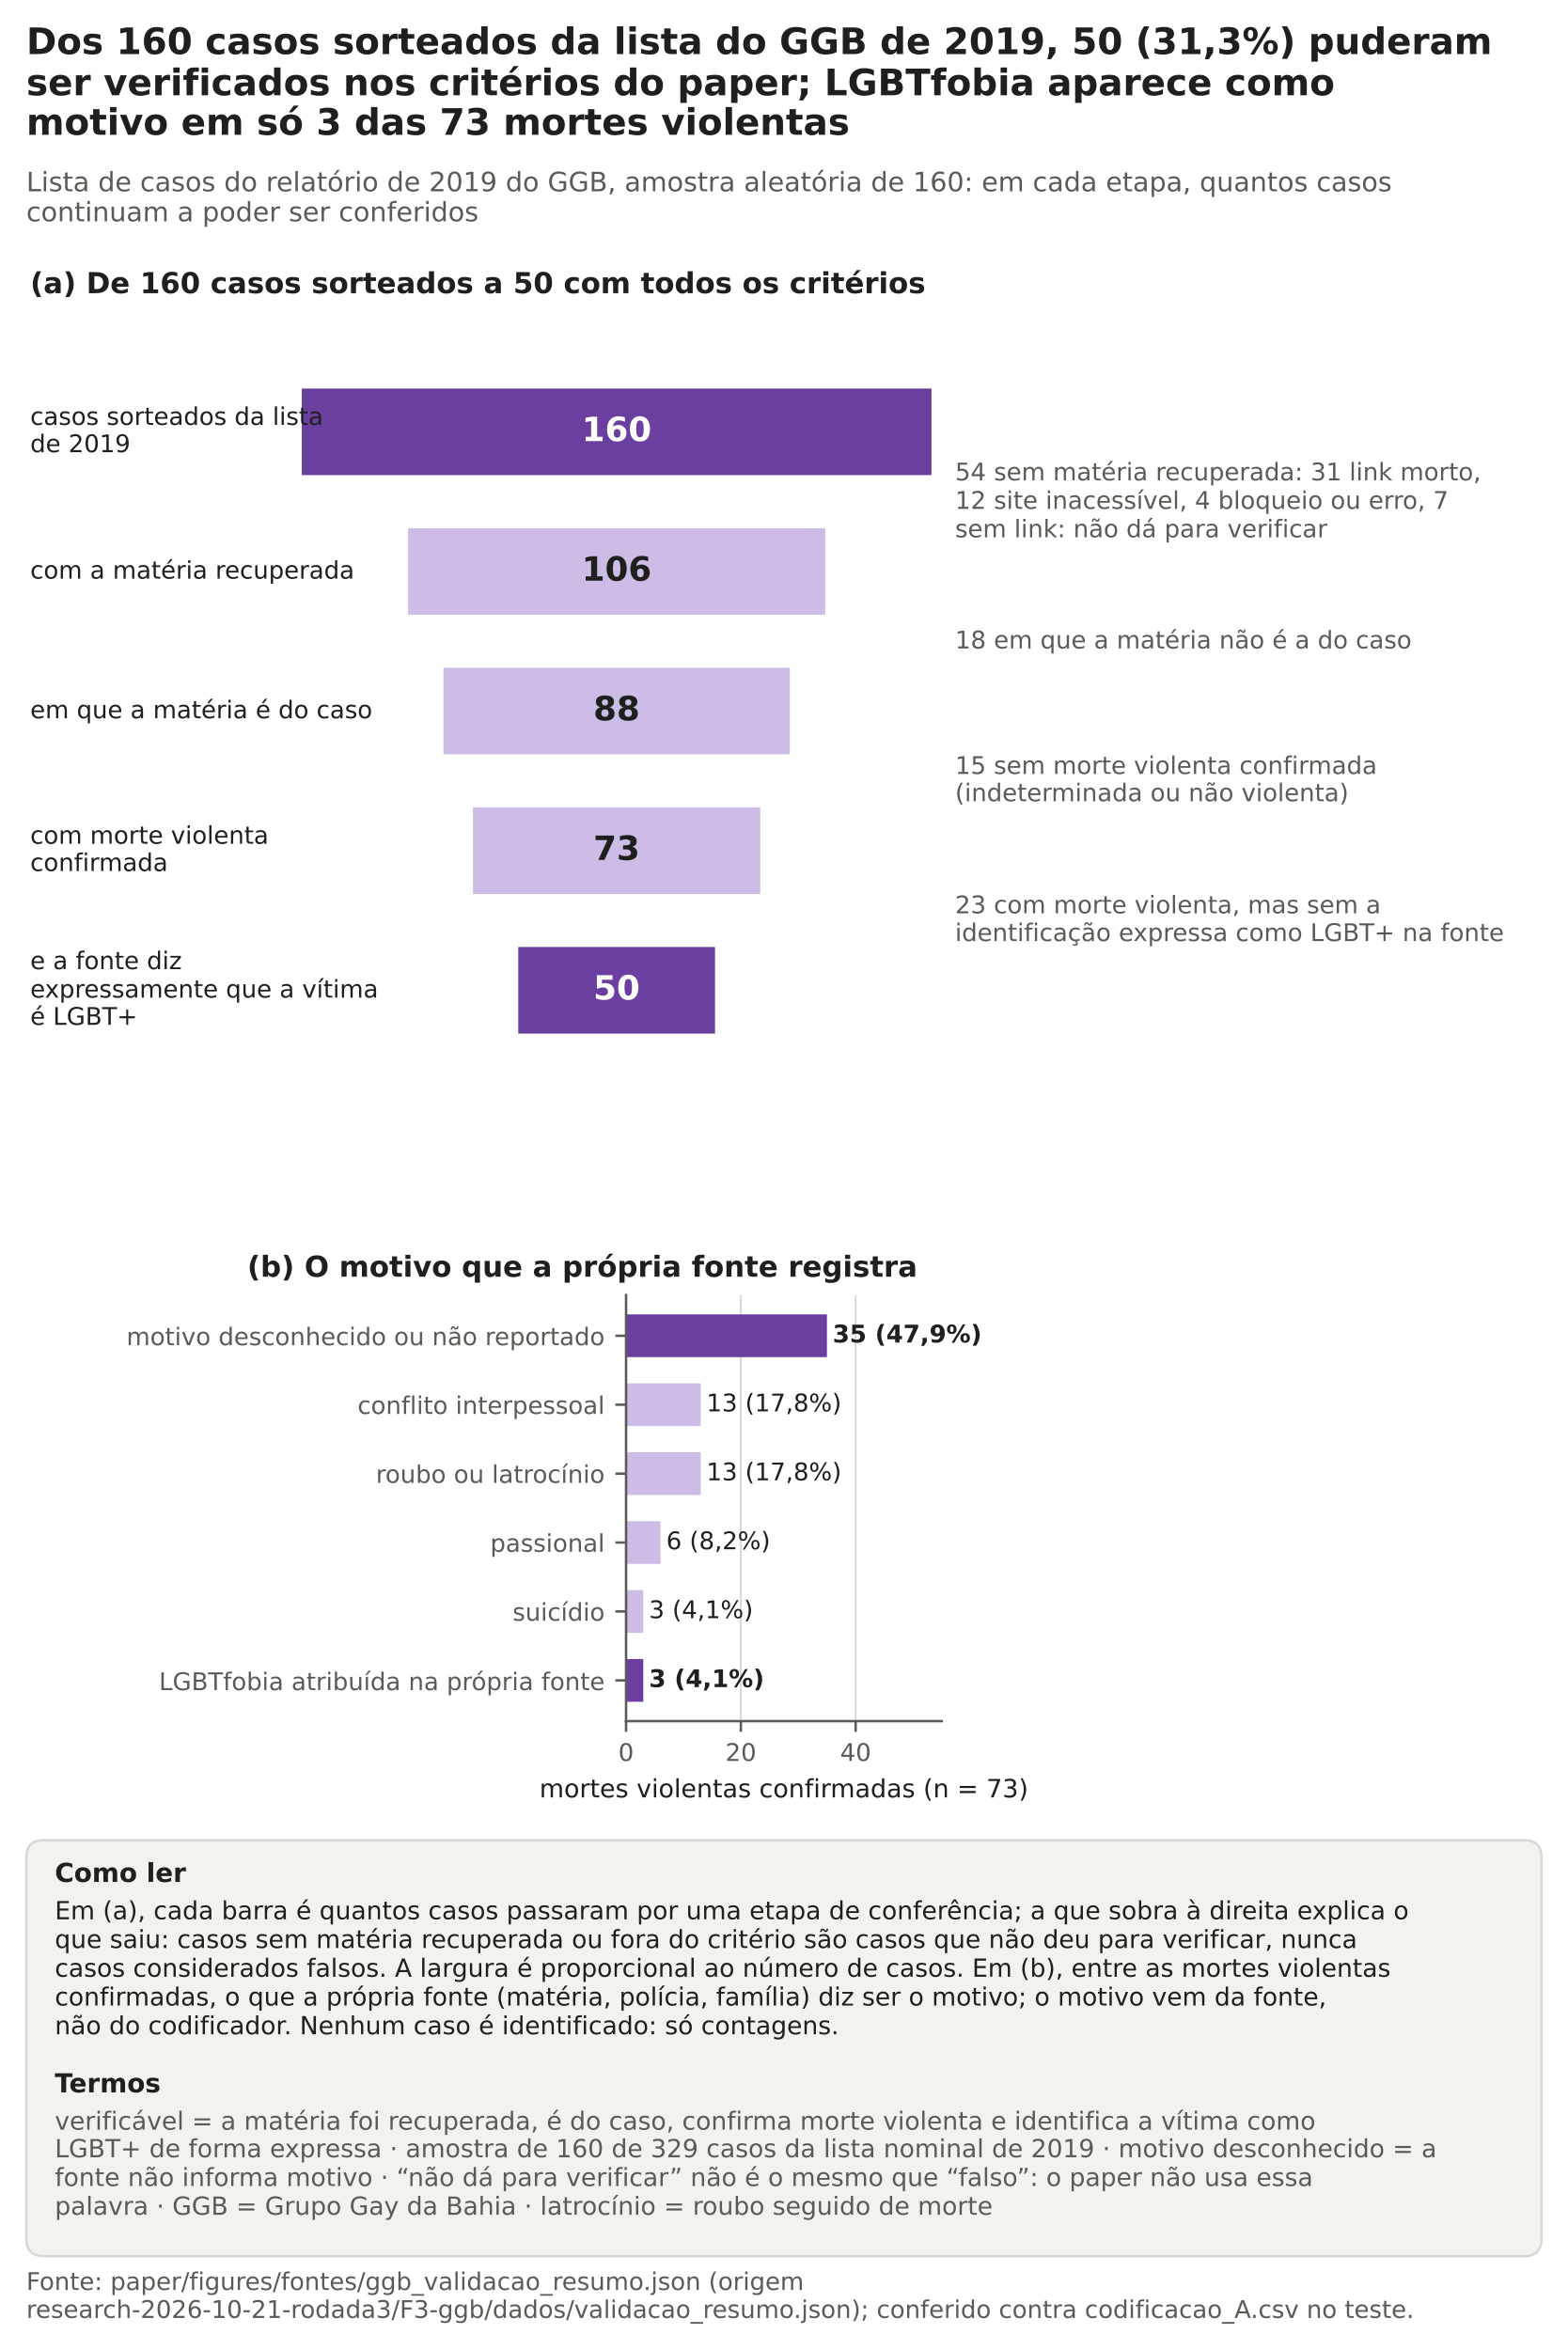
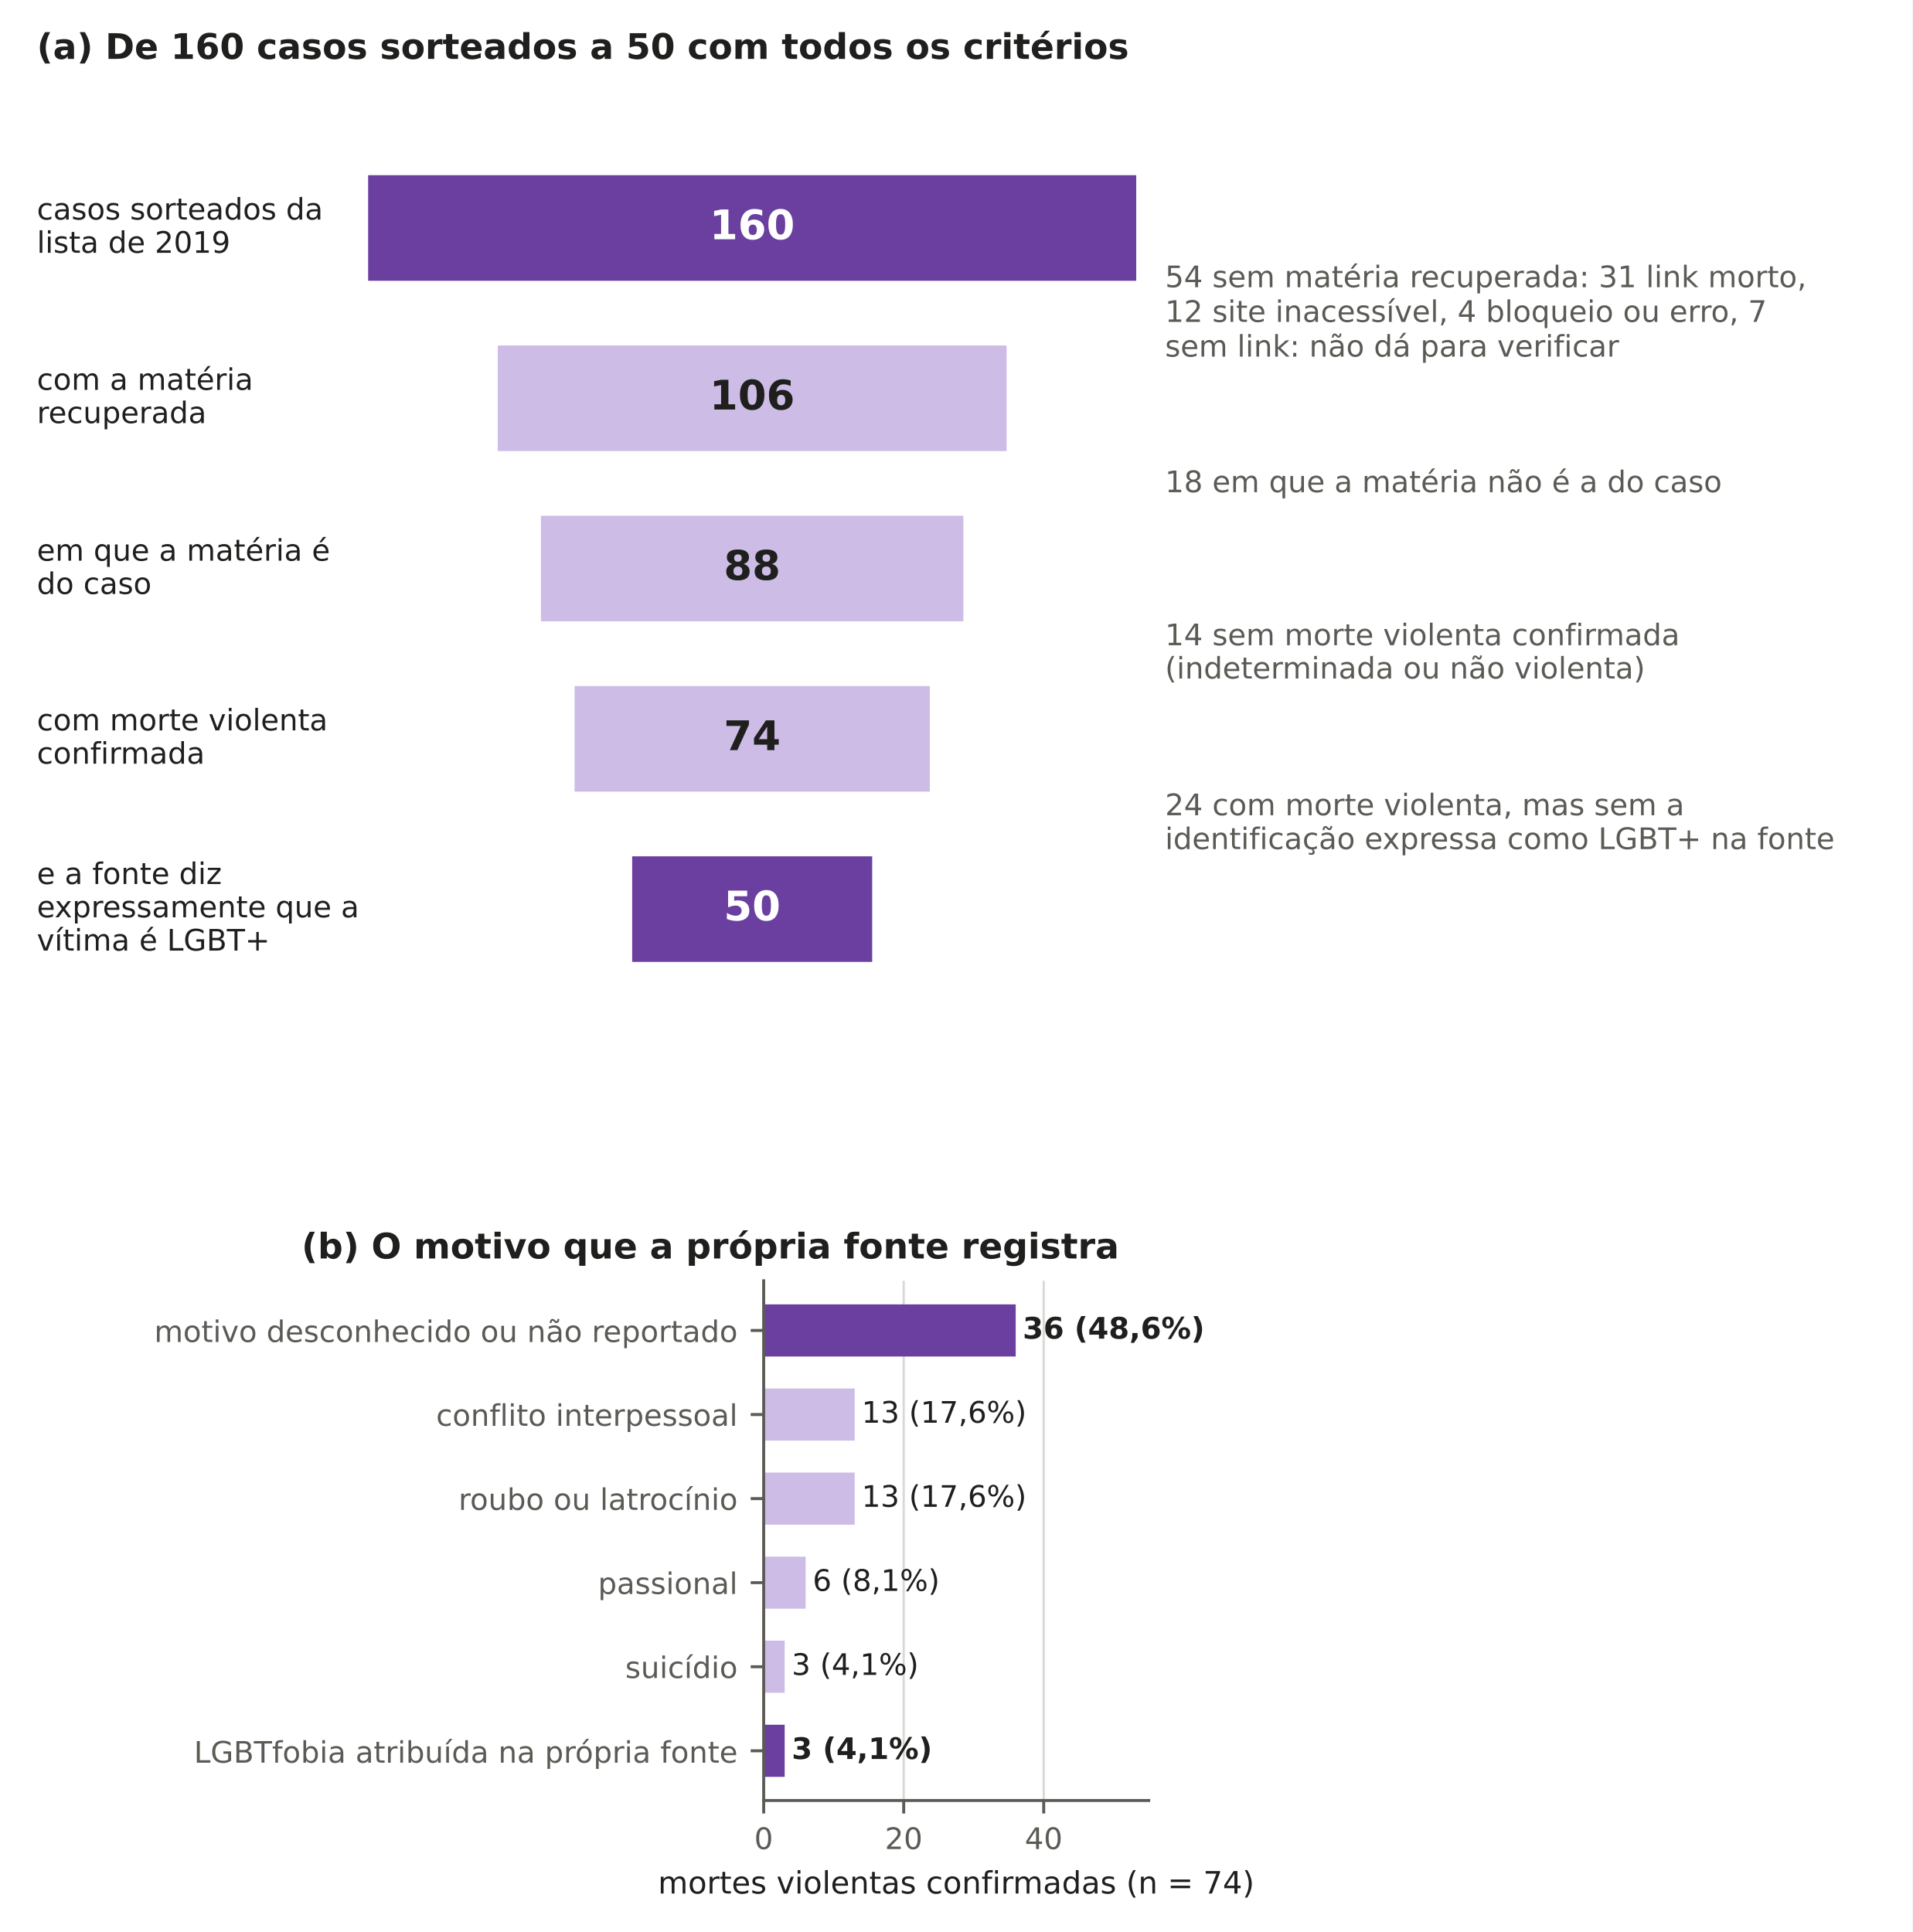
- <svg xmlns="http://www.w3.org/2000/svg" xmlns:xlink="http://www.w3.org/1999/xlink" width="514.944pt" height="771.9pt" viewBox="0 0 514.944 771.9" version="1.1">
+ <svg xmlns="http://www.w3.org/2000/svg" xmlns:xlink="http://www.w3.org/1999/xlink" width="514.944pt" height="520.308pt" viewBox="0 0 514.944 520.308" version="1.1">
  <defs>
    <style type="text/css">*{stroke-linejoin: round; stroke-linecap: butt}</style>
  </defs>
  <g id="figure_1">
    <g id="patch_1">
-       <path d="M 0 771.9  L 514.944 771.9  L 514.944 0  L 0 0  z " style="fill: #ffffff" />
+       <path d="M 0 520.308  L 514.944 520.308  L 514.944 0  L 0 0  z " style="fill: #ffffff" />
    </g>
    <g id="axes_1">
      <g id="patch_2">
-         <path d="M 99.124 156.062  L 305.946 156.062  L 305.946 127.629  L 99.124 127.629  z " clip-path="url(#p8ad291a697)" style="fill: #6b3fa0" />
+         <path d="M 99.124 75.616  L 305.946 75.616  L 305.946 47.184  L 99.124 47.184  z " clip-path="url(#p7ababb1781)" style="fill: #6b3fa0" />
      </g>
      <g id="patch_3">
-         <path d="M 134.025 201.92  L 271.045 201.92  L 271.045 173.488  L 134.025 173.488  z " clip-path="url(#p8ad291a697)" style="fill: #cdbde6" />
+         <path d="M 134.025 121.474  L 271.045 121.474  L 271.045 93.042  L 134.025 93.042  z " clip-path="url(#p7ababb1781)" style="fill: #cdbde6" />
      </g>
      <g id="patch_4">
-         <path d="M 145.659 247.779  L 259.411 247.779  L 259.411 219.346  L 145.659 219.346  z " clip-path="url(#p8ad291a697)" style="fill: #cdbde6" />
+         <path d="M 145.659 167.333  L 259.411 167.333  L 259.411 138.901  L 145.659 138.901  z " clip-path="url(#p7ababb1781)" style="fill: #cdbde6" />
      </g>
      <g id="patch_5">
-         <path d="M 155.354 293.637  L 249.716 293.637  L 249.716 265.205  L 155.354 265.205  z " clip-path="url(#p8ad291a697)" style="fill: #cdbde6" />
+         <path d="M 154.708 213.191  L 250.363 213.191  L 250.363 184.759  L 154.708 184.759  z " clip-path="url(#p7ababb1781)" style="fill: #cdbde6" />
      </g>
      <g id="patch_6">
-         <path d="M 170.219 339.496  L 234.851 339.496  L 234.851 311.063  L 170.219 311.063  z " clip-path="url(#p8ad291a697)" style="fill: #6b3fa0" />
+         <path d="M 170.219 259.05  L 234.851 259.05  L 234.851 230.617  L 170.219 230.617  z " clip-path="url(#p7ababb1781)" style="fill: #6b3fa0" />
      </g>
      <g id="text_1">
-         <text style="font-weight: 700; font-size: 11px; font-family: 'DejaVu Sans'; text-anchor: middle; fill: #ffffff" x="202.535" y="144.881" transform="rotate(-0 202.5351 144.8809)">160</text>
+         <text style="font-weight: 700; font-size: 11px; font-family: 'DejaVu Sans'; text-anchor: middle; fill: #ffffff" x="202.535" y="64.435" transform="rotate(-0 202.5351 64.43507)">160</text>
      </g>
      <g id="text_2">
-         <text style="font-size: 8px; font-family: 'DejaVu Sans'; fill: #1f1f1e" transform="translate(9.932634 139.5739)">casos sorteados da lista</text>
-         <text style="font-size: 8px; font-family: 'DejaVu Sans'; fill: #1f1f1e" transform="translate(9.932634 148.5322)">de 2019</text>
+         <text style="font-size: 8px; font-family: 'DejaVu Sans'; fill: #1f1f1e" transform="translate(9.932634 59.12813)">casos sorteados da</text>
+         <text style="font-size: 8px; font-family: 'DejaVu Sans'; fill: #1f1f1e" transform="translate(9.932634 68.08638)">lista de 2019</text>
      </g>
      <g id="text_3">
-         <text style="font-weight: 700; font-size: 11px; font-family: 'DejaVu Sans'; text-anchor: middle; fill: #1f1f1e" x="202.535" y="190.739" transform="rotate(-0 202.5351 190.7393)">106</text>
+         <text style="font-weight: 700; font-size: 11px; font-family: 'DejaVu Sans'; text-anchor: middle; fill: #1f1f1e" x="202.535" y="110.294" transform="rotate(-0 202.5351 110.2935)">106</text>
      </g>
      <g id="text_4">
-         <text style="font-size: 8px; font-family: 'DejaVu Sans'; text-anchor: start; fill: #1f1f1e" x="9.933" y="190.071" transform="rotate(-0 9.932634 190.0715)">com a matéria recuperada</text>
+         <text style="font-size: 8px; font-family: 'DejaVu Sans'; fill: #1f1f1e" transform="translate(9.932634 104.9866)">com a matéria</text>
+         <text style="font-size: 8px; font-family: 'DejaVu Sans'; fill: #1f1f1e" transform="translate(9.932634 113.9448)">recuperada</text>
      </g>
      <g id="text_5">
-         <text style="font-weight: 700; font-size: 11px; font-family: 'DejaVu Sans'; text-anchor: middle; fill: #1f1f1e" x="202.535" y="236.598" transform="rotate(-0 202.5351 236.5978)">88</text>
+         <text style="font-weight: 700; font-size: 11px; font-family: 'DejaVu Sans'; text-anchor: middle; fill: #1f1f1e" x="202.535" y="156.152" transform="rotate(-0 202.5351 156.152)">88</text>
      </g>
      <g id="text_6">
-         <text style="font-size: 8px; font-family: 'DejaVu Sans'; text-anchor: start; fill: #1f1f1e" x="9.933" y="235.93" transform="rotate(-0 9.932634 235.93)">em que a matéria é do caso</text>
+         <text style="font-size: 8px; font-family: 'DejaVu Sans'; fill: #1f1f1e" transform="translate(9.932634 151.0051)">em que a matéria é</text>
+         <text style="font-size: 8px; font-family: 'DejaVu Sans'; fill: #1f1f1e" transform="translate(9.932634 159.9633)">do caso</text>
      </g>
      <g id="text_7">
-         <text style="font-weight: 700; font-size: 11px; font-family: 'DejaVu Sans'; text-anchor: middle; fill: #1f1f1e" x="202.535" y="282.456" transform="rotate(-0 202.5351 282.4562)">73</text>
+         <text style="font-weight: 700; font-size: 11px; font-family: 'DejaVu Sans'; text-anchor: middle; fill: #1f1f1e" x="202.535" y="202.01" transform="rotate(-0 202.5351 202.0105)">74</text>
      </g>
      <g id="text_8">
-         <text style="font-size: 8px; font-family: 'DejaVu Sans'; fill: #1f1f1e" transform="translate(9.932634 277.1493)">com morte violenta</text>
-         <text style="font-size: 8px; font-family: 'DejaVu Sans'; fill: #1f1f1e" transform="translate(9.932634 286.1075)">confirmada</text>
+         <text style="font-size: 8px; font-family: 'DejaVu Sans'; fill: #1f1f1e" transform="translate(9.932634 196.7035)">com morte violenta</text>
+         <text style="font-size: 8px; font-family: 'DejaVu Sans'; fill: #1f1f1e" transform="translate(9.932634 205.6618)">confirmada</text>
      </g>
      <g id="text_9">
-         <text style="font-weight: 700; font-size: 11px; font-family: 'DejaVu Sans'; text-anchor: middle; fill: #ffffff" x="202.535" y="328.315" transform="rotate(-0 202.5351 328.3147)">50</text>
+         <text style="font-weight: 700; font-size: 11px; font-family: 'DejaVu Sans'; text-anchor: middle; fill: #ffffff" x="202.535" y="247.869" transform="rotate(-0 202.5351 247.8689)">50</text>
      </g>
      <g id="text_10">
-         <text style="font-size: 8px; font-family: 'DejaVu Sans'; fill: #1f1f1e" transform="translate(9.932634 318.3366)">e a fonte diz</text>
-         <text style="font-size: 8px; font-family: 'DejaVu Sans'; fill: #1f1f1e" transform="translate(9.932634 327.6789)">expressamente que a vítima</text>
-         <text style="font-size: 8px; font-family: 'DejaVu Sans'; fill: #1f1f1e" transform="translate(9.932634 336.6371)">é LGBT+</text>
+         <text style="font-size: 8px; font-family: 'DejaVu Sans'; fill: #1f1f1e" transform="translate(9.932634 238.0829)">e a fonte diz</text>
+         <text style="font-size: 8px; font-family: 'DejaVu Sans'; fill: #1f1f1e" transform="translate(9.932634 247.0411)">expressamente que a</text>
+         <text style="font-size: 8px; font-family: 'DejaVu Sans'; fill: #1f1f1e" transform="translate(9.932634 255.9994)">vítima é LGBT+</text>
      </g>
      <g id="text_11">
-         <text style="font-size: 8px; font-family: 'DejaVu Sans'; fill: #5b5a55" transform="translate(313.7016 157.8)">54 sem matéria recuperada: 31 link morto,</text>
-         <text style="font-size: 8px; font-family: 'DejaVu Sans'; fill: #5b5a55" transform="translate(313.7016 167.1423)">12 site inacessível, 4 bloqueio ou erro, 7</text>
-         <text style="font-size: 8px; font-family: 'DejaVu Sans'; fill: #5b5a55" transform="translate(313.7016 176.4845)">sem link: não dá para verificar</text>
+         <text style="font-size: 8px; font-family: 'DejaVu Sans'; fill: #5b5a55" transform="translate(313.7016 77.35424)">54 sem matéria recuperada: 31 link morto,</text>
+         <text style="font-size: 8px; font-family: 'DejaVu Sans'; fill: #5b5a55" transform="translate(313.7016 86.69649)">12 site inacessível, 4 bloqueio ou erro, 7</text>
+         <text style="font-size: 8px; font-family: 'DejaVu Sans'; fill: #5b5a55" transform="translate(313.7016 96.03874)">sem link: não dá para verificar</text>
      </g>
      <g id="text_12">
-         <text style="font-size: 8px; font-family: 'DejaVu Sans'; text-anchor: start; fill: #5b5a55" x="313.702" y="213.001" transform="rotate(-0 313.7016 213.0007)">18 em que a matéria não é a do caso</text>
+         <text style="font-size: 8px; font-family: 'DejaVu Sans'; text-anchor: start; fill: #5b5a55" x="313.702" y="132.555" transform="rotate(-0 313.7016 132.5549)">18 em que a matéria não é a do caso</text>
      </g>
      <g id="text_13">
-         <text style="font-size: 8px; font-family: 'DejaVu Sans'; fill: #5b5a55" transform="translate(313.7016 254.2201)">15 sem morte violenta confirmada</text>
-         <text style="font-size: 8px; font-family: 'DejaVu Sans'; fill: #5b5a55" transform="translate(313.7016 263.1783)">(indeterminada ou não violenta)</text>
+         <text style="font-size: 8px; font-family: 'DejaVu Sans'; fill: #5b5a55" transform="translate(313.7016 173.7743)">14 sem morte violenta confirmada</text>
+         <text style="font-size: 8px; font-family: 'DejaVu Sans'; fill: #5b5a55" transform="translate(313.7016 182.7325)">(indeterminada ou não violenta)</text>
      </g>
      <g id="text_14">
-         <text style="font-size: 8px; font-family: 'DejaVu Sans'; fill: #5b5a55" transform="translate(313.7016 299.9968)">23 com morte violenta, mas sem a</text>
-         <text style="font-size: 8px; font-family: 'DejaVu Sans'; fill: #5b5a55" transform="translate(313.7016 309.1185)">identificação expressa como LGBT+ na fonte</text>
+         <text style="font-size: 8px; font-family: 'DejaVu Sans'; fill: #5b5a55" transform="translate(313.7016 219.551)">24 com morte violenta, mas sem a</text>
+         <text style="font-size: 8px; font-family: 'DejaVu Sans'; fill: #5b5a55" transform="translate(313.7016 228.6727)">identificação expressa como LGBT+ na fonte</text>
      </g>
      <g id="text_15">
-         <text style="font-weight: 700; font-size: 9.5px; font-family: 'DejaVu Sans'; text-anchor: start; fill: #1f1f1e" x="9.933" y="96.304" transform="rotate(-0 9.932634 96.3043)">(a) De 160 casos sorteados a 50 com todos os critérios</text>
+         <text style="font-weight: 700; font-size: 9.5px; font-family: 'DejaVu Sans'; text-anchor: start; fill: #1f1f1e" x="9.933" y="15.859" transform="rotate(-0 9.932634 15.85852)">(a) De 160 casos sorteados a 50 com todos os critérios</text>
      </g>
    </g>
    <g id="axes_2">
      <g id="patch_7">
-         <path d="M 205.632 565.338  L 309.312 565.338  L 309.312 425.37  L 205.632 425.37  z " style="fill: #ffffff" />
+         <path d="M 205.632 484.893  L 309.312 484.893  L 309.312 344.925  L 205.632 344.925  z " style="fill: #ffffff" />
      </g>
      <g id="matplotlib.axis_1">
        <g id="xtick_1">
          <g id="line2d_1">
-             <path d="M 205.632 565.338  L 205.632 425.37  " clip-path="url(#p63564c2acf)" style="fill: none; stroke: #d9d8d3; stroke-width: 0.6; stroke-linecap: square" />
+             <path d="M 205.632 484.893  L 205.632 344.925  " clip-path="url(#p53a3cf67a7)" style="fill: none; stroke: #d9d8d3; stroke-width: 0.6; stroke-linecap: square" />
          </g>
          <g id="line2d_2">
            <defs>
              <path id="m3df62e9e97" d="M 0 0  L 0 3.5  " style="stroke: #5b5a55; stroke-width: 0.8" />
            </defs>
            <g>
-               <use xlink:href="#m3df62e9e97" x="205.632" y="565.338" style="fill: #5b5a55; stroke: #5b5a55; stroke-width: 0.8" />
+               <use xlink:href="#m3df62e9e97" x="205.632" y="484.893" style="fill: #5b5a55; stroke: #5b5a55; stroke-width: 0.8" />
            </g>
          </g>
          <g id="text_16">
-             <text style="font-size: 8px; font-family: 'DejaVu Sans'; text-anchor: middle; fill: #5b5a55" x="205.632" y="578.417" transform="rotate(-0 205.632 578.4172)">0</text>
+             <text style="font-size: 8px; font-family: 'DejaVu Sans'; text-anchor: middle; fill: #5b5a55" x="205.632" y="497.971" transform="rotate(-0 205.632 497.9714)">0</text>
          </g>
        </g>
        <g id="xtick_2">
          <g id="line2d_3">
-             <path d="M 243.334 565.338  L 243.334 425.37  " clip-path="url(#p63564c2acf)" style="fill: none; stroke: #d9d8d3; stroke-width: 0.6; stroke-linecap: square" />
+             <path d="M 243.334 484.893  L 243.334 344.925  " clip-path="url(#p53a3cf67a7)" style="fill: none; stroke: #d9d8d3; stroke-width: 0.6; stroke-linecap: square" />
          </g>
          <g id="line2d_4">
            <g>
-               <use xlink:href="#m3df62e9e97" x="243.334" y="565.338" style="fill: #5b5a55; stroke: #5b5a55; stroke-width: 0.8" />
+               <use xlink:href="#m3df62e9e97" x="243.334" y="484.893" style="fill: #5b5a55; stroke: #5b5a55; stroke-width: 0.8" />
            </g>
          </g>
          <g id="text_17">
-             <text style="font-size: 8px; font-family: 'DejaVu Sans'; text-anchor: middle; fill: #5b5a55" x="243.334" y="578.417" transform="rotate(-0 243.3338 578.4172)">20</text>
+             <text style="font-size: 8px; font-family: 'DejaVu Sans'; text-anchor: middle; fill: #5b5a55" x="243.334" y="497.971" transform="rotate(-0 243.3338 497.9714)">20</text>
          </g>
        </g>
        <g id="xtick_3">
          <g id="line2d_5">
-             <path d="M 281.036 565.338  L 281.036 425.37  " clip-path="url(#p63564c2acf)" style="fill: none; stroke: #d9d8d3; stroke-width: 0.6; stroke-linecap: square" />
+             <path d="M 281.036 484.893  L 281.036 344.925  " clip-path="url(#p53a3cf67a7)" style="fill: none; stroke: #d9d8d3; stroke-width: 0.6; stroke-linecap: square" />
          </g>
          <g id="line2d_6">
            <g>
-               <use xlink:href="#m3df62e9e97" x="281.036" y="565.338" style="fill: #5b5a55; stroke: #5b5a55; stroke-width: 0.8" />
+               <use xlink:href="#m3df62e9e97" x="281.036" y="484.893" style="fill: #5b5a55; stroke: #5b5a55; stroke-width: 0.8" />
            </g>
          </g>
          <g id="text_18">
-             <text style="font-size: 8px; font-family: 'DejaVu Sans'; text-anchor: middle; fill: #5b5a55" x="281.036" y="578.417" transform="rotate(-0 281.0356 578.4172)">40</text>
+             <text style="font-size: 8px; font-family: 'DejaVu Sans'; text-anchor: middle; fill: #5b5a55" x="281.036" y="497.971" transform="rotate(-0 281.0356 497.9714)">40</text>
          </g>
        </g>
        <g id="text_19">
-           <text style="font-size: 8.3px; font-family: 'DejaVu Sans'; text-anchor: middle; fill: #1f1f1e" x="257.472" y="590.388" transform="rotate(-0 257.472 590.3877)">mortes violentas confirmadas (n = 73)</text>
+           <text style="font-size: 8.3px; font-family: 'DejaVu Sans'; text-anchor: middle; fill: #1f1f1e" x="257.472" y="509.942" transform="rotate(-0 257.472 509.9419)">mortes violentas confirmadas (n = 74)</text>
        </g>
      </g>
      <g id="matplotlib.axis_2">
        <g id="ytick_1">
          <g id="line2d_7">
            <defs>
              <path id="m8f0416909c" d="M 0 0  L -3.5 0  " style="stroke: #5b5a55; stroke-width: 0.8" />
            </defs>
            <g>
-               <use xlink:href="#m8f0416909c" x="205.632" y="438.751" style="fill: #5b5a55; stroke: #5b5a55; stroke-width: 0.8" />
+               <use xlink:href="#m8f0416909c" x="205.632" y="358.306" style="fill: #5b5a55; stroke: #5b5a55; stroke-width: 0.8" />
            </g>
          </g>
          <g id="text_20">
-             <text style="font-size: 8px; font-family: 'DejaVu Sans'; text-anchor: end; fill: #5b5a55" x="198.632" y="441.859" transform="rotate(-0 198.632 441.8589)">motivo desconhecido ou não reportado</text>
+             <text style="font-size: 8px; font-family: 'DejaVu Sans'; text-anchor: end; fill: #5b5a55" x="198.632" y="361.413" transform="rotate(-0 198.632 361.4131)">motivo desconhecido ou não reportado</text>
          </g>
        </g>
        <g id="ytick_2">
          <g id="line2d_8">
            <g>
-               <use xlink:href="#m8f0416909c" x="205.632" y="461.393" style="fill: #5b5a55; stroke: #5b5a55; stroke-width: 0.8" />
+               <use xlink:href="#m8f0416909c" x="205.632" y="380.947" style="fill: #5b5a55; stroke: #5b5a55; stroke-width: 0.8" />
            </g>
          </g>
          <g id="text_21">
-             <text style="font-size: 8px; font-family: 'DejaVu Sans'; text-anchor: end; fill: #5b5a55" x="198.632" y="464.432" transform="rotate(-0 198.632 464.432)">conflito interpessoal</text>
+             <text style="font-size: 8px; font-family: 'DejaVu Sans'; text-anchor: end; fill: #5b5a55" x="198.632" y="383.986" transform="rotate(-0 198.632 383.9862)">conflito interpessoal</text>
          </g>
        </g>
        <g id="ytick_3">
          <g id="line2d_9">
            <g>
-               <use xlink:href="#m8f0416909c" x="205.632" y="484.034" style="fill: #5b5a55; stroke: #5b5a55; stroke-width: 0.8" />
+               <use xlink:href="#m8f0416909c" x="205.632" y="403.588" style="fill: #5b5a55; stroke: #5b5a55; stroke-width: 0.8" />
            </g>
          </g>
          <g id="text_22">
-             <text style="font-size: 8px; font-family: 'DejaVu Sans'; text-anchor: end; fill: #5b5a55" x="198.632" y="487.073" transform="rotate(-0 198.632 487.0732)">roubo ou latrocínio</text>
+             <text style="font-size: 8px; font-family: 'DejaVu Sans'; text-anchor: end; fill: #5b5a55" x="198.632" y="406.627" transform="rotate(-0 198.632 406.6274)">roubo ou latrocínio</text>
          </g>
        </g>
        <g id="ytick_4">
          <g id="line2d_10">
            <g>
-               <use xlink:href="#m8f0416909c" x="205.632" y="506.675" style="fill: #5b5a55; stroke: #5b5a55; stroke-width: 0.8" />
+               <use xlink:href="#m8f0416909c" x="205.632" y="426.229" style="fill: #5b5a55; stroke: #5b5a55; stroke-width: 0.8" />
            </g>
          </g>
          <g id="text_23">
-             <text style="font-size: 8px; font-family: 'DejaVu Sans'; text-anchor: end; fill: #5b5a55" x="198.632" y="509.714" transform="rotate(-0 198.632 509.7144)">passional</text>
+             <text style="font-size: 8px; font-family: 'DejaVu Sans'; text-anchor: end; fill: #5b5a55" x="198.632" y="429.269" transform="rotate(-0 198.632 429.2687)">passional</text>
          </g>
        </g>
        <g id="ytick_5">
          <g id="line2d_11">
            <g>
-               <use xlink:href="#m8f0416909c" x="205.632" y="529.316" style="fill: #5b5a55; stroke: #5b5a55; stroke-width: 0.8" />
+               <use xlink:href="#m8f0416909c" x="205.632" y="448.871" style="fill: #5b5a55; stroke: #5b5a55; stroke-width: 0.8" />
            </g>
          </g>
          <g id="text_24">
-             <text style="font-size: 8px; font-family: 'DejaVu Sans'; text-anchor: end; fill: #5b5a55" x="198.632" y="532.356" transform="rotate(-0 198.632 532.3557)">suicídio</text>
+             <text style="font-size: 8px; font-family: 'DejaVu Sans'; text-anchor: end; fill: #5b5a55" x="198.632" y="451.91" transform="rotate(-0 198.632 451.9099)">suicídio</text>
          </g>
        </g>
        <g id="ytick_6">
          <g id="line2d_12">
            <g>
-               <use xlink:href="#m8f0416909c" x="205.632" y="551.958" style="fill: #5b5a55; stroke: #5b5a55; stroke-width: 0.8" />
+               <use xlink:href="#m8f0416909c" x="205.632" y="471.512" style="fill: #5b5a55; stroke: #5b5a55; stroke-width: 0.8" />
            </g>
          </g>
          <g id="text_25">
-             <text style="font-size: 8px; font-family: 'DejaVu Sans'; text-anchor: end; fill: #5b5a55" x="198.632" y="555.157" transform="rotate(-0 198.632 555.1569)">LGBTfobia atribuída na própria fonte</text>
+             <text style="font-size: 8px; font-family: 'DejaVu Sans'; text-anchor: end; fill: #5b5a55" x="198.632" y="474.711" transform="rotate(-0 198.632 474.7111)">LGBTfobia atribuída na própria fonte</text>
          </g>
        </g>
      </g>
      <g id="patch_8">
-         <path d="M 205.632 445.77  L 271.61 445.77  L 271.61 431.733  L 205.632 431.733  z " clip-path="url(#p63564c2acf)" style="fill: #6b3fa0" />
+         <path d="M 205.632 365.324  L 273.495 365.324  L 273.495 351.287  L 205.632 351.287  z " clip-path="url(#p53a3cf67a7)" style="fill: #6b3fa0" />
      </g>
      <g id="patch_9">
-         <path d="M 205.632 468.411  L 230.138 468.411  L 230.138 454.374  L 205.632 454.374  z " clip-path="url(#p63564c2acf)" style="fill: #cdbde6" />
+         <path d="M 205.632 387.966  L 230.138 387.966  L 230.138 373.928  L 205.632 373.928  z " clip-path="url(#p53a3cf67a7)" style="fill: #cdbde6" />
      </g>
      <g id="patch_10">
-         <path d="M 205.632 491.053  L 230.138 491.053  L 230.138 477.015  L 205.632 477.015  z " clip-path="url(#p63564c2acf)" style="fill: #cdbde6" />
+         <path d="M 205.632 410.607  L 230.138 410.607  L 230.138 396.569  L 205.632 396.569  z " clip-path="url(#p53a3cf67a7)" style="fill: #cdbde6" />
      </g>
      <g id="patch_11">
-         <path d="M 205.632 513.694  L 216.943 513.694  L 216.943 499.656  L 205.632 499.656  z " clip-path="url(#p63564c2acf)" style="fill: #cdbde6" />
+         <path d="M 205.632 433.248  L 216.943 433.248  L 216.943 419.211  L 205.632 419.211  z " clip-path="url(#p53a3cf67a7)" style="fill: #cdbde6" />
      </g>
      <g id="patch_12">
-         <path d="M 205.632 536.335  L 211.287 536.335  L 211.287 522.298  L 205.632 522.298  z " clip-path="url(#p63564c2acf)" style="fill: #cdbde6" />
+         <path d="M 205.632 455.889  L 211.287 455.889  L 211.287 441.852  L 205.632 441.852  z " clip-path="url(#p53a3cf67a7)" style="fill: #cdbde6" />
      </g>
      <g id="patch_13">
-         <path d="M 205.632 558.976  L 211.287 558.976  L 211.287 544.939  L 205.632 544.939  z " clip-path="url(#p63564c2acf)" style="fill: #6b3fa0" />
+         <path d="M 205.632 478.53  L 211.287 478.53  L 211.287 464.493  L 205.632 464.493  z " clip-path="url(#p53a3cf67a7)" style="fill: #6b3fa0" />
      </g>
      <g id="patch_14">
-         <path d="M 205.632 565.338  L 205.632 425.37  " style="fill: none; stroke: #5b5a55; stroke-width: 0.8; stroke-linejoin: miter; stroke-linecap: square" />
+         <path d="M 205.632 484.893  L 205.632 344.925  " style="fill: none; stroke: #5b5a55; stroke-width: 0.8; stroke-linejoin: miter; stroke-linecap: square" />
      </g>
      <g id="patch_15">
-         <path d="M 205.632 565.338  L 309.312 565.338  " style="fill: none; stroke: #5b5a55; stroke-width: 0.8; stroke-linejoin: miter; stroke-linecap: square" />
+         <path d="M 205.632 484.893  L 309.312 484.893  " style="fill: none; stroke: #5b5a55; stroke-width: 0.8; stroke-linejoin: miter; stroke-linecap: square" />
      </g>
      <g id="text_26">
-         <text style="font-weight: 700; font-size: 8px; font-family: 'DejaVu Sans'; text-anchor: start; fill: #1f1f1e" x="273.495" y="440.959" transform="rotate(-0 273.4953 440.9589)">35  (47,9%)</text>
+         <text style="font-weight: 700; font-size: 8px; font-family: 'DejaVu Sans'; text-anchor: start; fill: #1f1f1e" x="275.38" y="360.513" transform="rotate(-0 275.3804 360.5131)">36  (48,6%)</text>
      </g>
      <g id="text_27">
-         <text style="font-size: 8px; font-family: 'DejaVu Sans'; text-anchor: start; fill: #1f1f1e" x="232.023" y="463.6" transform="rotate(-0 232.0233 463.6001)">13  (17,8%)</text>
+         <text style="font-size: 8px; font-family: 'DejaVu Sans'; text-anchor: start; fill: #1f1f1e" x="232.023" y="383.154" transform="rotate(-0 232.0233 383.1544)">13  (17,6%)</text>
      </g>
      <g id="text_28">
-         <text style="font-size: 8px; font-family: 'DejaVu Sans'; text-anchor: start; fill: #1f1f1e" x="232.023" y="486.241" transform="rotate(-0 232.0233 486.2414)">13  (17,8%)</text>
+         <text style="font-size: 8px; font-family: 'DejaVu Sans'; text-anchor: start; fill: #1f1f1e" x="232.023" y="405.796" transform="rotate(-0 232.0233 405.7956)">13  (17,6%)</text>
      </g>
      <g id="text_29">
-         <text style="font-size: 8px; font-family: 'DejaVu Sans'; text-anchor: start; fill: #1f1f1e" x="218.828" y="508.883" transform="rotate(-0 218.8276 508.8826)">6  (8,2%)</text>
+         <text style="font-size: 8px; font-family: 'DejaVu Sans'; text-anchor: start; fill: #1f1f1e" x="218.828" y="428.437" transform="rotate(-0 218.8276 428.4368)">6  (8,1%)</text>
      </g>
      <g id="text_30">
-         <text style="font-size: 8px; font-family: 'DejaVu Sans'; text-anchor: start; fill: #1f1f1e" x="213.172" y="531.524" transform="rotate(-0 213.1724 531.5238)">3  (4,1%)</text>
+         <text style="font-size: 8px; font-family: 'DejaVu Sans'; text-anchor: start; fill: #1f1f1e" x="213.172" y="451.078" transform="rotate(-0 213.1724 451.078)">3  (4,1%)</text>
      </g>
      <g id="text_31">
-         <text style="font-weight: 700; font-size: 8px; font-family: 'DejaVu Sans'; text-anchor: start; fill: #1f1f1e" x="213.172" y="554.165" transform="rotate(-0 213.1724 554.165)">3  (4,1%)</text>
+         <text style="font-weight: 700; font-size: 8px; font-family: 'DejaVu Sans'; text-anchor: start; fill: #1f1f1e" x="213.172" y="473.719" transform="rotate(-0 213.1724 473.7192)">3  (4,1%)</text>
      </g>
      <g id="text_32">
-         <text style="font-weight: 700; font-size: 9.5px; font-family: 'DejaVu Sans'; text-anchor: start; fill: #1f1f1e" x="81.216" y="419.37" transform="rotate(-0 81.216 419.3705)">(b) O motivo que a própria fonte registra</text>
-       </g>
-     </g>
-     <g id="patch_16">
-       <path d="M 14.4 741.074  L 500.544 741.074  Q 506.304 741.074 506.304 735.314  L 506.304 610.178  Q 506.304 604.418 500.544 604.418  L 14.4 604.418  Q 8.64 604.418 8.64 610.178  L 8.64 735.314  Q 8.64 741.074 14.4 741.074  z " style="fill: #f3f2ee; stroke: #d9d8d3; stroke-width: 0.8; stroke-linejoin: miter" />
-     </g>
-     <g id="text_33">
-       <text style="font-weight: 700; font-size: 12px; font-family: 'DejaVu Sans'; fill: #1f1f1e" transform="translate(8.64 17.75812)">Dos 160 casos sorteados da lista do GGB de 2019, 50 (31,3%) puderam</text>
-       <text style="font-weight: 700; font-size: 12px; font-family: 'DejaVu Sans'; fill: #1f1f1e" transform="translate(8.64 31.29159)">ser verificados nos critérios do paper; LGBTfobia aparece como</text>
-       <text style="font-weight: 700; font-size: 12px; font-family: 'DejaVu Sans'; fill: #1f1f1e" transform="translate(8.64 44.27306)">motivo em só 3 das 73 mortes violentas</text>
-     </g>
-     <g id="text_34">
-       <text style="font-size: 8.8px; font-family: 'DejaVu Sans'; fill: #5b5a55" transform="translate(8.64 62.83863)">Lista de casos do relatório de 2019 do GGB, amostra aleatória de 160: em cada etapa, quantos casos</text>
-       <text style="font-size: 8.8px; font-family: 'DejaVu Sans'; fill: #5b5a55" transform="translate(8.64 72.6927)">continuam a poder ser conferidos</text>
-     </g>
-     <g id="text_35">
-       <text style="font-weight: 700; font-size: 8.6px; font-family: 'DejaVu Sans'; text-anchor: start; fill: #1f1f1e" x="18" y="618.153" transform="rotate(-0 18 618.1531)">Como ler</text>
-     </g>
-     <g id="text_36">
-       <text style="font-size: 8.2px; font-family: 'DejaVu Sans'; fill: #1f1f1e" transform="translate(18 630.4172)">Em (a), cada barra é quantos casos passaram por uma etapa de conferência; a que sobra à direita explica o</text>
-       <text style="font-size: 8.2px; font-family: 'DejaVu Sans'; fill: #1f1f1e" transform="translate(18 639.8618)">que saiu: casos sem matéria recuperada ou fora do critério são casos que não deu para verificar, nunca</text>
-       <text style="font-size: 8.2px; font-family: 'DejaVu Sans'; fill: #1f1f1e" transform="translate(18 649.3064)">casos considerados falsos. A largura é proporcional ao número de casos. Em (b), entre as mortes violentas</text>
-       <text style="font-size: 8.2px; font-family: 'DejaVu Sans'; fill: #1f1f1e" transform="translate(18 658.7511)">confirmadas, o que a própria fonte (matéria, polícia, família) diz ser o motivo; o motivo vem da fonte,</text>
-       <text style="font-size: 8.2px; font-family: 'DejaVu Sans'; fill: #1f1f1e" transform="translate(18 668.1957)">não do codificador. Nenhum caso é identificado: só contagens.</text>
-     </g>
-     <g id="text_37">
-       <text style="font-weight: 700; font-size: 8.6px; font-family: 'DejaVu Sans'; text-anchor: start; fill: #1f1f1e" x="18" y="687.273" transform="rotate(-0 18 687.2731)">Termos</text>
-     </g>
-     <g id="text_38">
-       <text style="font-size: 8.2px; font-family: 'DejaVu Sans'; fill: #5b5a55" transform="translate(18 699.5372)">verificável = a matéria foi recuperada, é do caso, confirma morte violenta e identifica a vítima como</text>
-       <text style="font-size: 8.2px; font-family: 'DejaVu Sans'; fill: #5b5a55" transform="translate(18 708.5948)">LGBT+ de forma expressa · amostra de 160 de 329 casos da lista nominal de 2019 · motivo desconhecido = a</text>
-       <text style="font-size: 8.2px; font-family: 'DejaVu Sans'; fill: #5b5a55" transform="translate(18 718.0394)">fonte não informa motivo · “não dá para verificar” não é o mesmo que “falso”: o paper não usa essa</text>
-       <text style="font-size: 8.2px; font-family: 'DejaVu Sans'; fill: #5b5a55" transform="translate(18 727.484)">palavra · GGB = Grupo Gay da Bahia · latrocínio = roubo seguido de morte</text>
-     </g>
-     <g id="text_39">
-       <text style="font-size: 8px; font-family: 'DejaVu Sans'; fill: #5b5a55" transform="translate(8.64 752.1932)">Fonte: paper/figures/fontes/ggb_validacao_resumo.json (origem</text>
-       <text style="font-size: 8px; font-family: 'DejaVu Sans'; fill: #5b5a55" transform="translate(8.64 761.374)">research-2026-10-21-rodada3/F3-ggb/dados/validacao_resumo.json); conferido contra codificacao_A.csv no teste.</text>
+         <text style="font-weight: 700; font-size: 9.5px; font-family: 'DejaVu Sans'; text-anchor: start; fill: #1f1f1e" x="81.216" y="338.925" transform="rotate(-0 81.216 338.9247)">(b) O motivo que a própria fonte registra</text>
+       </g>
    </g>
  </g>
  <defs>
-     <clipPath id="p8ad291a697">
-       <rect x="8.64" y="114.33" width="497.664" height="238.464" />
+     <clipPath id="p7ababb1781">
+       <rect x="8.64" y="33.885" width="497.664" height="238.464" />
    </clipPath>
-     <clipPath id="p63564c2acf">
-       <rect x="205.632" y="425.37" width="103.68" height="139.968" />
+     <clipPath id="p53a3cf67a7">
+       <rect x="205.632" y="344.925" width="103.68" height="139.968" />
    </clipPath>
  </defs>
</svg>
